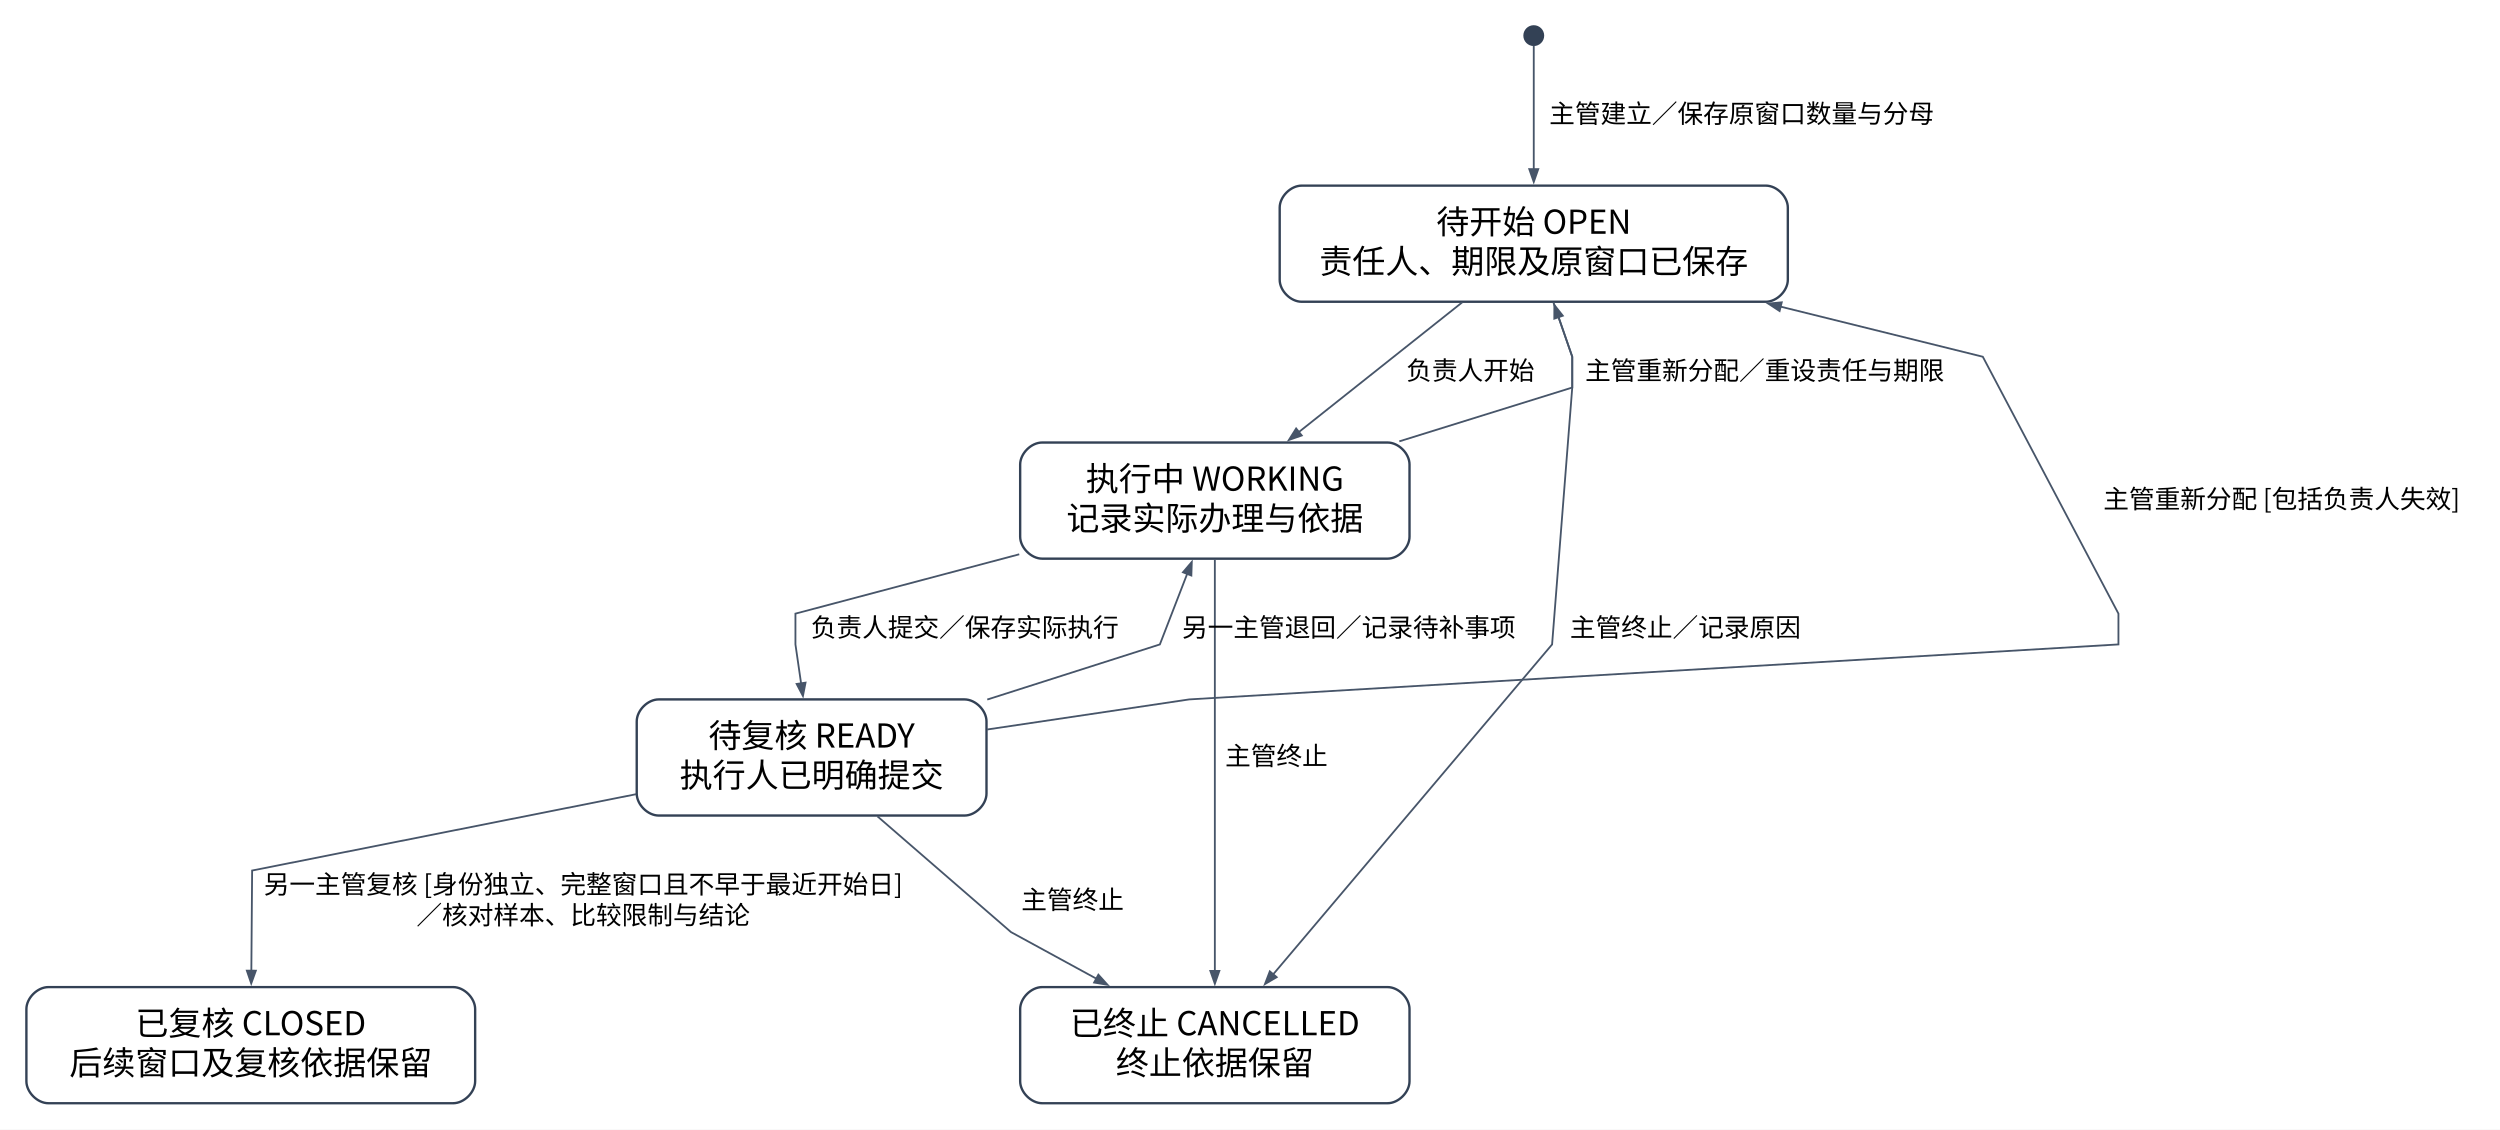
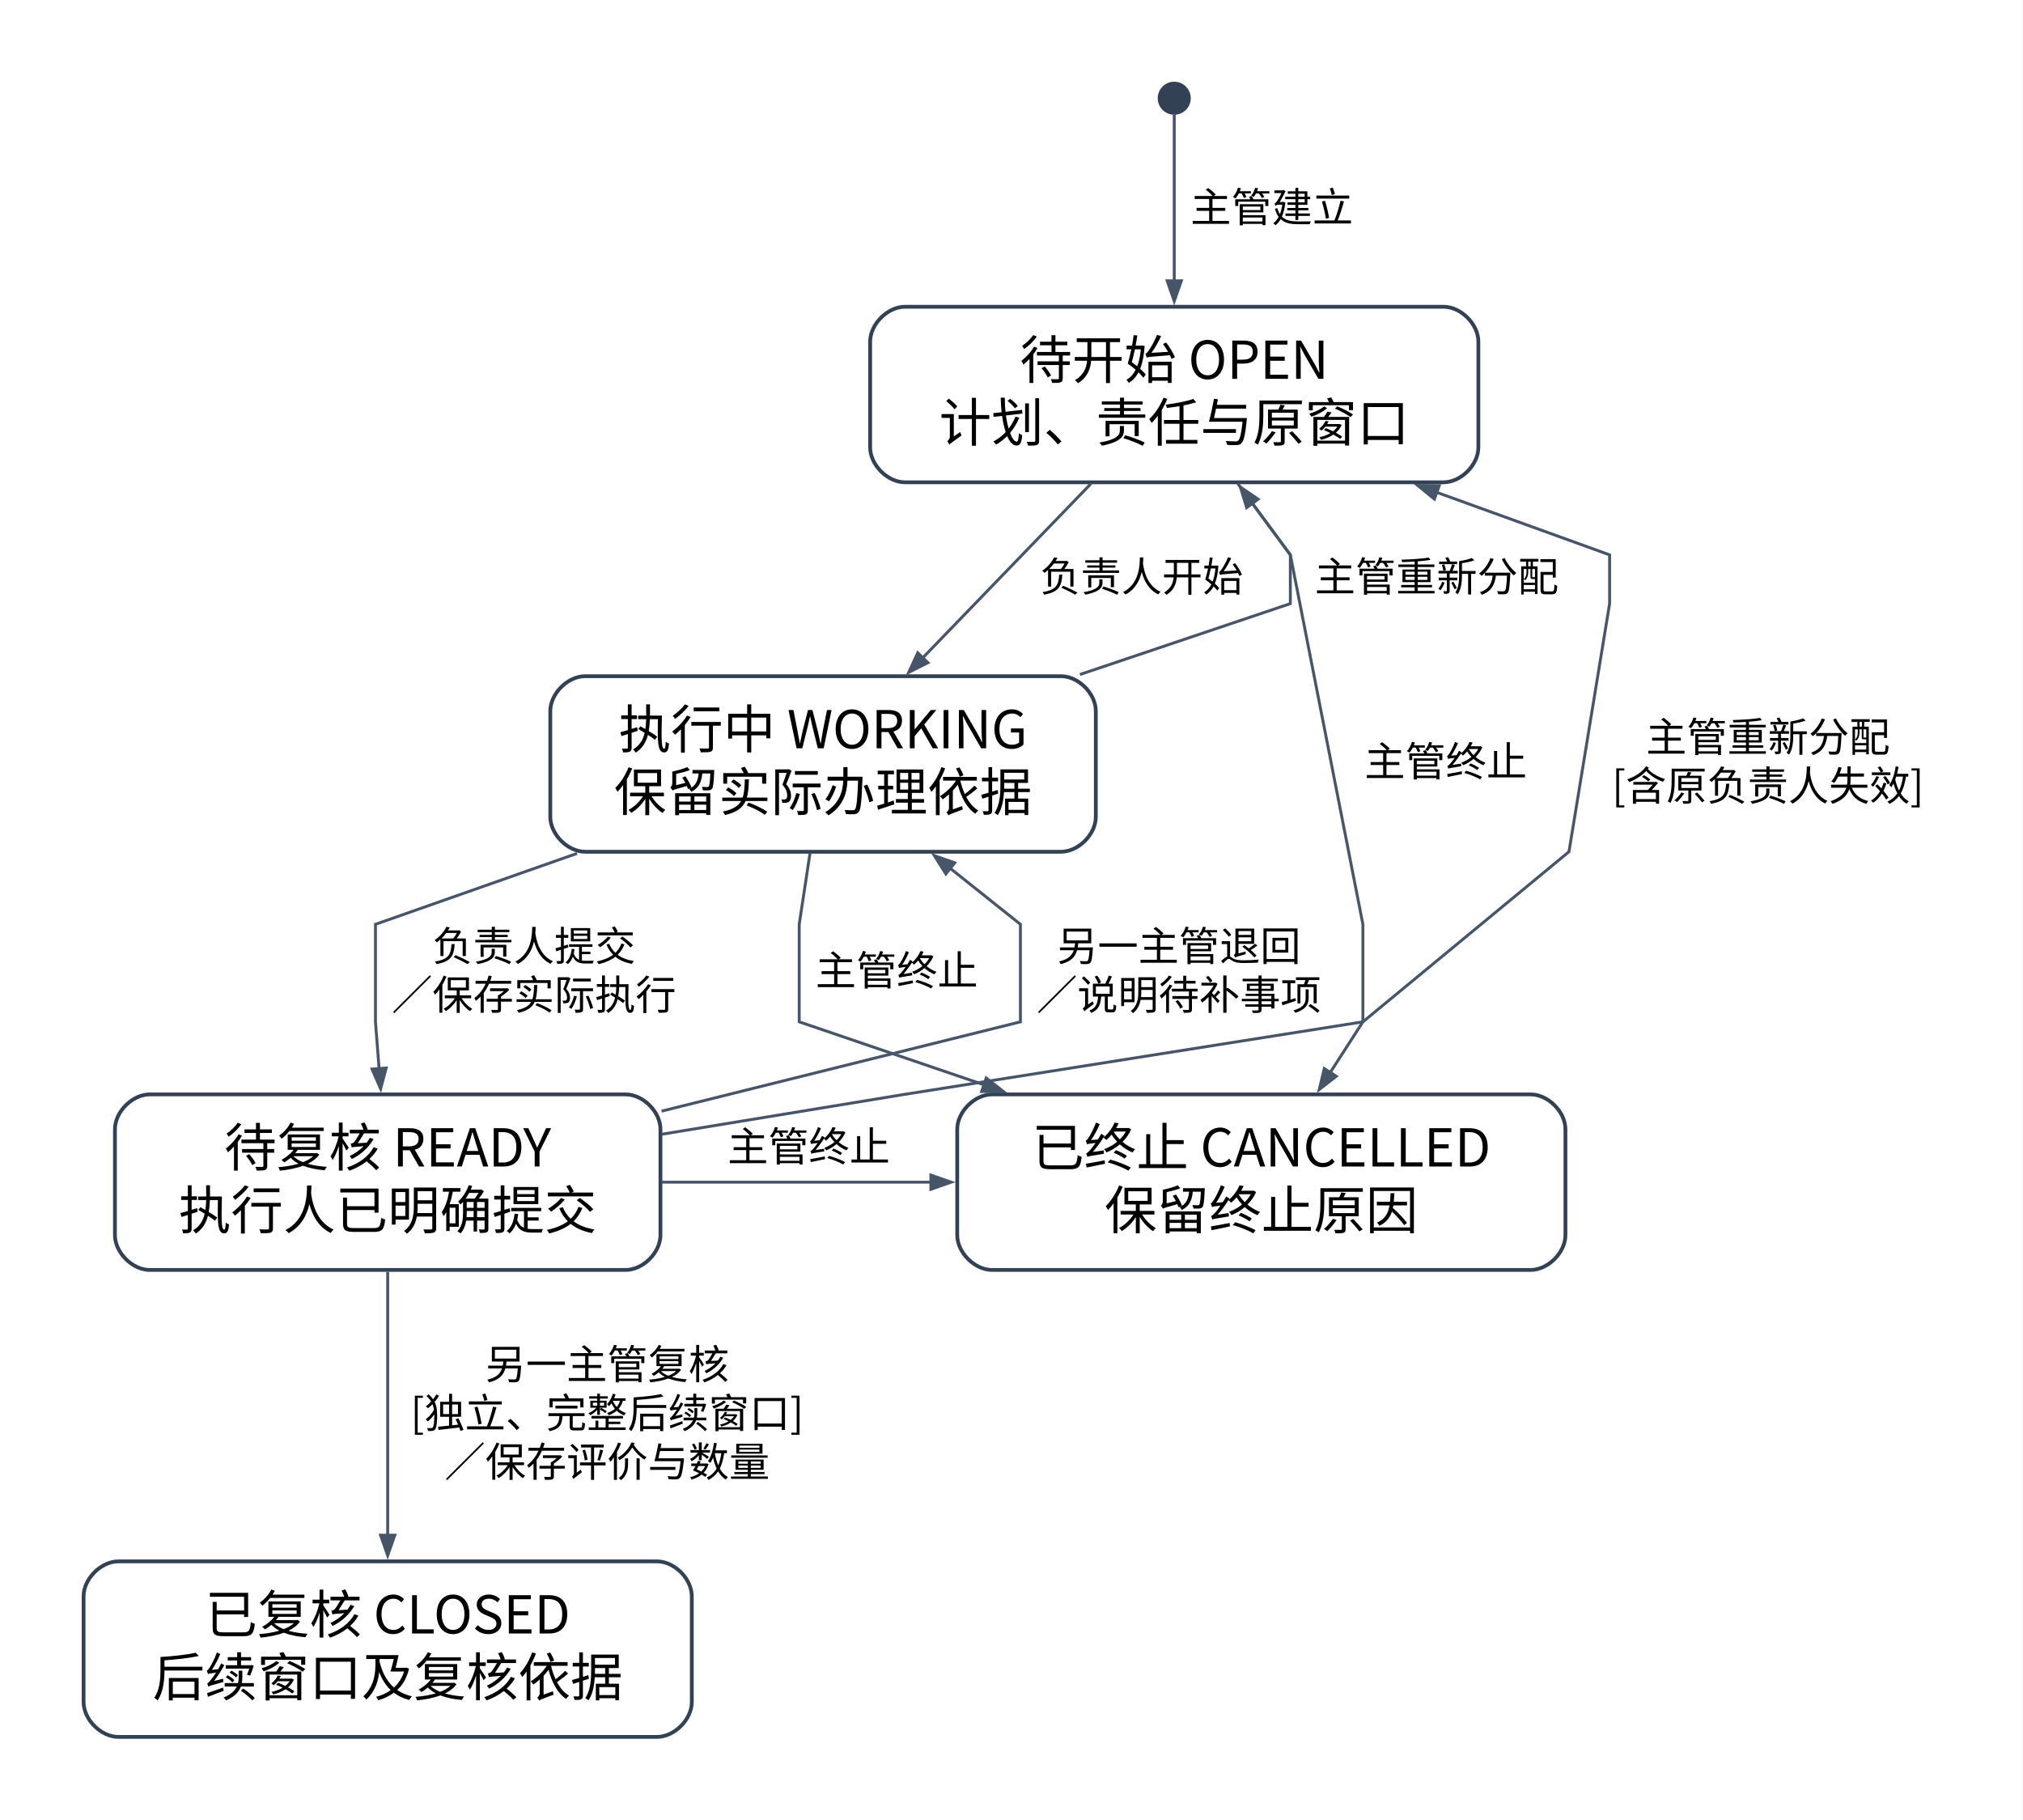
- <svg xmlns="http://www.w3.org/2000/svg" width="1364pt" height="616pt" viewBox="0.00 0.00 1364.00 616.00">
-   <g id="graph0" class="graph" transform="scale(1 1) rotate(0) translate(14.4 601.92)">
-     <polygon fill="white" stroke="none" points="-14.4,14.4 -14.4,-601.92 1349.87,-601.92 1349.87,14.4 -14.4,14.4" />
+ <svg xmlns="http://www.w3.org/2000/svg" width="697pt" height="627pt" viewBox="0.00 0.00 697.00 627.00">
+   <g id="graph0" class="graph" transform="scale(1 1) rotate(0) translate(28.8 598.4)">
+     <polygon fill="white" stroke="none" points="-28.8,28.8 -28.8,-598.4 667.93,-598.4 667.93,28.8 -28.8,28.8" />
    <g id="node1" class="node">
-       <ellipse fill="#334155" stroke="#334155" stroke-width="1.3" cx="822.42" cy="-582.48" rx="5.04" ry="5.04" />
+       <ellipse fill="#334155" stroke="#334155" stroke-width="1.3" cx="375.77" cy="-564.56" rx="5.04" ry="5.04" />
    </g>
    <g id="node2" class="node">
-       <path fill="none" stroke="#334155" stroke-width="1.3" d="M949.04,-500.64C949.04,-500.64 695.8,-500.64 695.8,-500.64 689.8,-500.64 683.8,-494.64 683.8,-488.64 683.8,-488.64 683.8,-449.28 683.8,-449.28 683.8,-443.28 689.8,-437.28 695.8,-437.28 695.8,-437.28 949.04,-437.28 949.04,-437.28 955.04,-437.28 961.04,-443.28 961.04,-449.28 961.04,-449.28 961.04,-488.64 961.04,-488.64 961.04,-494.64 955.04,-500.64 949.04,-500.64" />
-       <text xml:space="preserve" text-anchor="middle" x="822.42" y="-474.36" font-family="Noto Sans CJK SC, PingFang SC, sans-serif" font-size="18.00">待开始 OPEN</text>
-       <text xml:space="preserve" text-anchor="middle" x="822.42" y="-452.76" font-family="Noto Sans CJK SC, PingFang SC, sans-serif" font-size="18.00">责任人、期限及原窗口已保存</text>
+       <path fill="none" stroke="#334155" stroke-width="1.3" d="M468.55,-492.72C468.55,-492.72 283,-492.72 283,-492.72 277,-492.72 271,-486.72 271,-480.72 271,-480.72 271,-444.24 271,-444.24 271,-438.24 277,-432.24 283,-432.24 283,-432.24 468.55,-432.24 468.55,-432.24 474.55,-432.24 480.55,-438.24 480.55,-444.24 480.55,-444.24 480.55,-480.72 480.55,-480.72 480.55,-486.72 474.55,-492.72 468.55,-492.72" />
+       <text xml:space="preserve" text-anchor="middle" x="375.77" y="-467.88" font-family="Noto Sans CJK SC, PingFang SC, sans-serif" font-size="18.00">待开始 OPEN</text>
+       <text xml:space="preserve" text-anchor="middle" x="375.77" y="-446.28" font-family="Noto Sans CJK SC, PingFang SC, sans-serif" font-size="18.00">计划、责任与原窗口</text>
    </g>
    <g id="edge1" class="edge">
-       <path fill="none" stroke="#475569" d="M822.42,-576.97C822.42,-565.66 822.42,-535.15 822.42,-509.59" />
-       <polygon fill="#475569" stroke="#475569" points="824.87,-509.66 822.42,-502.66 819.97,-509.66 824.87,-509.66" />
-       <text xml:space="preserve" text-anchor="middle" x="935.84" y="-534.84" font-family="Noto Sans CJK SC, PingFang SC, sans-serif" font-size="14.00">主管建立／保存原窗口数量与分母</text>
+       <path fill="none" stroke="#475569" d="M375.77,-559C375.77,-548.83 375.77,-523.44 375.77,-501.39" />
+       <polygon fill="#475569" stroke="#475569" points="378.23,-501.66 375.77,-494.66 373.33,-501.66 378.23,-501.66" />
+       <text xml:space="preserve" text-anchor="middle" x="409.38" y="-521.92" font-family="Noto Sans CJK SC, PingFang SC, sans-serif" font-size="14.00">主管建立</text>
    </g>
    <g id="node3" class="node">
-       <path fill="none" stroke="#334155" stroke-width="1.3" d="M742.63,-360.48C742.63,-360.48 554.2,-360.48 554.2,-360.48 548.2,-360.48 542.2,-354.48 542.2,-348.48 542.2,-348.48 542.2,-309.12 542.2,-309.12 542.2,-303.12 548.2,-297.12 554.2,-297.12 554.2,-297.12 742.63,-297.12 742.63,-297.12 748.63,-297.12 754.63,-303.12 754.63,-309.12 754.63,-309.12 754.63,-348.48 754.63,-348.48 754.63,-354.48 748.63,-360.48 742.63,-360.48" />
-       <text xml:space="preserve" text-anchor="middle" x="648.42" y="-334.2" font-family="Noto Sans CJK SC, PingFang SC, sans-serif" font-size="18.00">执行中 WORKING</text>
-       <text xml:space="preserve" text-anchor="middle" x="648.42" y="-312.6" font-family="Noto Sans CJK SC, PingFang SC, sans-serif" font-size="18.00">记录实际办理与依据</text>
+       <path fill="none" stroke="#334155" stroke-width="1.3" d="M336.75,-365.44C336.75,-365.44 172.8,-365.44 172.8,-365.44 166.8,-365.44 160.8,-359.44 160.8,-353.44 160.8,-353.44 160.8,-316.96 160.8,-316.96 160.8,-310.96 166.8,-304.96 172.8,-304.96 172.8,-304.96 336.75,-304.96 336.75,-304.96 342.75,-304.96 348.75,-310.96 348.75,-316.96 348.75,-316.96 348.75,-353.44 348.75,-353.44 348.75,-359.44 342.75,-365.44 336.75,-365.44" />
+       <text xml:space="preserve" text-anchor="middle" x="254.77" y="-340.6" font-family="Noto Sans CJK SC, PingFang SC, sans-serif" font-size="18.00">执行中 WORKING</text>
+       <text xml:space="preserve" text-anchor="middle" x="254.77" y="-319" font-family="Noto Sans CJK SC, PingFang SC, sans-serif" font-size="18.00">保留实际办理依据</text>
    </g>
    <g id="edge2" class="edge">
-       <path fill="none" stroke="#475569" d="M783.37,-436.95C756.93,-415.96 721.9,-388.15 694.16,-366.12" />
-       <polygon fill="#475569" stroke="#475569" points="695.83,-364.32 688.82,-361.88 692.78,-368.15 695.83,-364.32" />
-       <text xml:space="preserve" text-anchor="middle" x="787.84" y="-394.68" font-family="Noto Sans CJK SC, PingFang SC, sans-serif" font-size="14.00">负责人开始</text>
+       <path fill="none" stroke="#475569" d="M347.1,-431.79C329.62,-413.69 307.18,-390.46 288.81,-371.44" />
+       <polygon fill="#475569" stroke="#475569" points="290.92,-370.1 284.3,-366.77 287.4,-373.5 290.92,-370.1" />
+       <text xml:space="preserve" text-anchor="middle" x="364.53" y="-394.64" font-family="Noto Sans CJK SC, PingFang SC, sans-serif" font-size="14.00">负责人开始</text>
    </g>
    <g id="node6" class="node">
-       <path fill="none" stroke="#334155" stroke-width="1.3" d="M742.63,-63.36C742.63,-63.36 554.2,-63.36 554.2,-63.36 548.2,-63.36 542.2,-57.36 542.2,-51.36 542.2,-51.36 542.2,-12 542.2,-12 542.2,-6 548.2,0 554.2,0 554.2,0 742.63,0 742.63,0 748.63,0 754.63,-6 754.63,-12 754.63,-12 754.63,-51.36 754.63,-51.36 754.63,-57.36 748.63,-63.36 742.63,-63.36" />
-       <text xml:space="preserve" text-anchor="middle" x="648.42" y="-37.08" font-family="Noto Sans CJK SC, PingFang SC, sans-serif" font-size="18.00">已终止 CANCELLED</text>
-       <text xml:space="preserve" text-anchor="middle" x="648.42" y="-15.48" font-family="Noto Sans CJK SC, PingFang SC, sans-serif" font-size="18.00">终止依据保留</text>
+       <path fill="none" stroke="#334155" stroke-width="1.3" d="M498.55,-221.36C498.55,-221.36 313,-221.36 313,-221.36 307,-221.36 301,-215.36 301,-209.36 301,-209.36 301,-172.88 301,-172.88 301,-166.88 307,-160.88 313,-160.88 313,-160.88 498.55,-160.88 498.55,-160.88 504.55,-160.88 510.55,-166.88 510.55,-172.88 510.55,-172.88 510.55,-209.36 510.55,-209.36 510.55,-215.36 504.55,-221.36 498.55,-221.36" />
+       <text xml:space="preserve" text-anchor="middle" x="405.77" y="-196.52" font-family="Noto Sans CJK SC, PingFang SC, sans-serif" font-size="18.00">已终止 CANCELLED</text>
+       <text xml:space="preserve" text-anchor="middle" x="405.77" y="-174.92" font-family="Noto Sans CJK SC, PingFang SC, sans-serif" font-size="18.00">保留终止原因</text>
    </g>
    <g id="edge8" class="edge">
-       <path fill="none" stroke="#475569" d="M833.16,-436.91C838.33,-421.98 843.42,-407.28 843.42,-407.28 843.42,-407.28 843.42,-390.48 843.42,-390.48 843.42,-390.48 832.42,-250.32 832.42,-250.32 832.42,-250.32 732.63,-132.29 680.03,-70.07" />
-       <polygon fill="#475569" stroke="#475569" points="682.15,-68.78 675.76,-65.02 678.41,-71.95 682.15,-68.78" />
-       <text xml:space="preserve" text-anchor="middle" x="905.14" y="-254.52" font-family="Noto Sans CJK SC, PingFang SC, sans-serif" font-size="14.00">主管终止／记录原因</text>
+       <path fill="none" stroke="#475569" d="M397.65,-431.82C406.99,-419.16 415.77,-407.24 415.77,-407.24 415.77,-407.24 440.77,-279.96 440.77,-279.96 440.77,-279.96 440.77,-246.36 440.77,-246.36 440.77,-246.36 435.7,-238.49 429.41,-228.75" />
+       <polygon fill="#475569" stroke="#475569" points="431.59,-227.6 425.73,-223.05 427.47,-230.26 431.59,-227.6" />
+       <text xml:space="preserve" text-anchor="middle" x="469.33" y="-331" font-family="Noto Sans CJK SC, PingFang SC, sans-serif" font-size="14.00">主管终止</text>
    </g>
    <g id="edge6" class="edge">
-       <path fill="none" stroke="#475569" d="M749.06,-361.12C796.74,-375.95 843.42,-390.48 843.42,-390.48 843.42,-390.48 843.42,-407.28 843.42,-407.28 843.42,-407.28 839.99,-417.17 835.91,-428.97" />
-       <polygon fill="#475569" stroke="#475569" points="833.63,-428.06 833.66,-435.48 838.26,-429.66 833.63,-428.06" />
-       <text xml:space="preserve" text-anchor="middle" x="948.43" y="-394.68" font-family="Noto Sans CJK SC, PingFang SC, sans-serif" font-size="14.00">主管重新分配／重设责任与期限</text>
+       <path fill="none" stroke="#475569" d="M343.28,-366.02C380.69,-378.62 415.77,-390.44 415.77,-390.44 415.77,-390.44 415.77,-407.24 415.77,-407.24 415.77,-407.24 409.86,-415.26 402.58,-425.13" />
+       <polygon fill="#475569" stroke="#475569" points="400.73,-423.51 398.55,-430.6 404.67,-426.42 400.73,-423.51" />
+       <text xml:space="preserve" text-anchor="middle" x="466.18" y="-394.64" font-family="Noto Sans CJK SC, PingFang SC, sans-serif" font-size="14.00">主管重新分配</text>
    </g>
    <g id="node4" class="node">
-       <path fill="none" stroke="#334155" stroke-width="1.3" d="M511.83,-220.32C511.83,-220.32 345,-220.32 345,-220.32 339,-220.32 333,-214.32 333,-208.32 333,-208.32 333,-168.96 333,-168.96 333,-162.96 339,-156.96 345,-156.96 345,-156.96 511.83,-156.96 511.83,-156.96 517.83,-156.96 523.83,-162.96 523.83,-168.96 523.83,-168.96 523.83,-208.32 523.83,-208.32 523.83,-214.32 517.83,-220.32 511.83,-220.32" />
-       <text xml:space="preserve" text-anchor="middle" x="428.42" y="-194.04" font-family="Noto Sans CJK SC, PingFang SC, sans-serif" font-size="18.00">待复核 READY</text>
-       <text xml:space="preserve" text-anchor="middle" x="428.42" y="-172.44" font-family="Noto Sans CJK SC, PingFang SC, sans-serif" font-size="18.00">执行人已明确提交</text>
+       <path fill="none" stroke="#334155" stroke-width="1.3" d="M186.75,-221.36C186.75,-221.36 22.8,-221.36 22.8,-221.36 16.8,-221.36 10.8,-215.36 10.8,-209.36 10.8,-209.36 10.8,-172.88 10.8,-172.88 10.8,-166.88 16.8,-160.88 22.8,-160.88 22.8,-160.88 186.75,-160.88 186.75,-160.88 192.75,-160.88 198.75,-166.88 198.75,-172.88 198.75,-172.88 198.75,-209.36 198.75,-209.36 198.75,-215.36 192.75,-221.36 186.75,-221.36" />
+       <text xml:space="preserve" text-anchor="middle" x="104.77" y="-196.52" font-family="Noto Sans CJK SC, PingFang SC, sans-serif" font-size="18.00">待复核 READY</text>
+       <text xml:space="preserve" text-anchor="middle" x="104.77" y="-174.92" font-family="Noto Sans CJK SC, PingFang SC, sans-serif" font-size="18.00">执行人已明确提交</text>
    </g>
    <g id="edge3" class="edge">
-       <path fill="none" stroke="#475569" d="M541.71,-299.5C482.05,-283.68 419.59,-267.12 419.59,-267.12 419.59,-267.12 419.59,-250.32 419.59,-250.32 419.59,-250.32 421,-240.62 422.69,-228.97" />
-       <polygon fill="#475569" stroke="#475569" points="425.1,-229.47 423.68,-222.19 420.25,-228.76 425.1,-229.47" />
-       <text xml:space="preserve" text-anchor="middle" x="512" y="-254.52" font-family="Noto Sans CJK SC, PingFang SC, sans-serif" font-size="14.00">负责人提交／保存实际执行</text>
+       <path fill="none" stroke="#475569" d="M170,-304.38C134.16,-291.78 100.56,-279.96 100.56,-279.96 100.56,-279.96 100.56,-246.36 100.56,-246.36 100.56,-246.36 101.11,-239.23 101.82,-230.14" />
+       <polygon fill="#475569" stroke="#475569" points="104.25,-230.46 102.35,-223.29 99.37,-230.08 104.25,-230.46" />
+       <text xml:space="preserve" text-anchor="middle" x="155.17" y="-267.36" font-family="Noto Sans CJK SC, PingFang SC, sans-serif" font-size="14.00">负责人提交</text>
+       <text xml:space="preserve" text-anchor="middle" x="155.17" y="-250.56" font-family="Noto Sans CJK SC, PingFang SC, sans-serif" font-size="14.00">／保存实际执行</text>
    </g>
    <g id="edge9" class="edge">
-       <path fill="none" stroke="#475569" d="M648.42,-296.5C648.42,-242.34 648.42,-131.3 648.42,-72.02" />
-       <polygon fill="#475569" stroke="#475569" points="650.87,-72.18 648.42,-65.18 645.97,-72.18 650.87,-72.18" />
-       <text xml:space="preserve" text-anchor="middle" x="682.02" y="-184.44" font-family="Noto Sans CJK SC, PingFang SC, sans-serif" font-size="14.00">主管终止</text>
+       <path fill="none" stroke="#475569" d="M250.29,-304.54C248.37,-291.88 246.56,-279.96 246.56,-279.96 246.56,-279.96 246.56,-246.36 246.56,-246.36 246.56,-246.36 276.55,-236.14 310.49,-224.58" />
+       <polygon fill="#475569" stroke="#475569" points="310.98,-227 316.82,-222.43 309.4,-222.36 310.98,-227" />
+       <text xml:space="preserve" text-anchor="middle" x="280.17" y="-258.96" font-family="Noto Sans CJK SC, PingFang SC, sans-serif" font-size="14.00">主管终止</text>
    </g>
    <g id="edge7" class="edge">
-       <path fill="none" stroke="#475569" d="M524.18,-203.9C577.98,-211.91 634.42,-220.32 634.42,-220.32 634.42,-220.32 1141.42,-250.32 1141.42,-250.32 1141.42,-250.32 1141.42,-267.12 1141.42,-267.12 1141.42,-267.12 1067.42,-407.28 1067.42,-407.28 1067.42,-407.28 1013.92,-420.53 956.93,-434.65" />
-       <polygon fill="#475569" stroke="#475569" points="956.54,-432.22 950.33,-436.28 957.72,-436.97 956.54,-432.22" />
-       <text xml:space="preserve" text-anchor="middle" x="1230.45" y="-324.6" font-family="Noto Sans CJK SC, PingFang SC, sans-serif" font-size="14.00">主管重新分配 [包括负责人失效]</text>
+       <path fill="none" stroke="#475569" d="M199.25,-207.64C241.85,-214.64 282.77,-221.36 282.77,-221.36 282.77,-221.36 440.77,-246.36 440.77,-246.36 440.77,-246.36 511.77,-304.96 511.77,-304.96 511.77,-304.96 525.77,-390.44 525.77,-390.44 525.77,-390.44 525.77,-407.24 525.77,-407.24 525.77,-407.24 497.76,-417.37 465.95,-428.87" />
+       <polygon fill="#475569" stroke="#475569" points="465.41,-426.46 459.66,-431.15 467.07,-431.07 465.41,-426.46" />
+       <text xml:space="preserve" text-anchor="middle" x="580.32" y="-339.4" font-family="Noto Sans CJK SC, PingFang SC, sans-serif" font-size="14.00">主管重新分配</text>
+       <text xml:space="preserve" text-anchor="middle" x="580.32" y="-322.6" font-family="Noto Sans CJK SC, PingFang SC, sans-serif" font-size="14.00">[含原负责人失效]</text>
+     </g>
+     <g id="edge5" class="edge">
+       <path fill="none" stroke="#475569" d="M199.13,-215.59C258.04,-230.25 322.77,-246.36 322.77,-246.36 322.77,-246.36 322.77,-279.96 322.77,-279.96 322.77,-279.96 311.74,-288.76 298.56,-299.27" />
+       <polygon fill="#475569" stroke="#475569" points="297.09,-297.32 293.14,-303.6 300.14,-301.15 297.09,-297.32" />
+       <text xml:space="preserve" text-anchor="middle" x="377.38" y="-267.36" font-family="Noto Sans CJK SC, PingFang SC, sans-serif" font-size="14.00">另一主管退回</text>
+       <text xml:space="preserve" text-anchor="middle" x="377.38" y="-250.56" font-family="Noto Sans CJK SC, PingFang SC, sans-serif" font-size="14.00">／说明待补事项</text>
+     </g>
+     <g id="node5" class="node">
+       <path fill="none" stroke="#334155" stroke-width="1.3" d="M197.55,-60.48C197.55,-60.48 12,-60.48 12,-60.48 6,-60.48 0,-54.48 0,-48.48 0,-48.48 0,-12 0,-12 0,-6 6,0 12,0 12,0 197.55,0 197.55,0 203.55,0 209.55,-6 209.55,-12 209.55,-12 209.55,-48.48 209.55,-48.48 209.55,-54.48 203.55,-60.48 197.55,-60.48" />
+       <text xml:space="preserve" text-anchor="middle" x="104.77" y="-35.64" font-family="Noto Sans CJK SC, PingFang SC, sans-serif" font-size="18.00">已复核 CLOSED</text>
+       <text xml:space="preserve" text-anchor="middle" x="104.77" y="-14.04" font-family="Noto Sans CJK SC, PingFang SC, sans-serif" font-size="18.00">后续窗口及复核依据</text>
    </g>
    <g id="edge4" class="edge">
-       <path fill="none" stroke="#475569" d="M524.25,-220.25C571.47,-235.33 618.42,-250.32 618.42,-250.32 618.42,-250.32 625.85,-269.52 633.32,-288.81" />
-       <polygon fill="#475569" stroke="#475569" points="631.03,-289.68 635.84,-295.32 635.6,-287.91 631.03,-289.68" />
-       <text xml:space="preserve" text-anchor="middle" x="721.51" y="-254.52" font-family="Noto Sans CJK SC, PingFang SC, sans-serif" font-size="14.00">另一主管退回／记录待补事项</text>
-     </g>
-     <g id="node5" class="node">
-       <path fill="none" stroke="#334155" stroke-width="1.3" d="M232.84,-63.36C232.84,-63.36 12,-63.36 12,-63.36 6,-63.36 0,-57.36 0,-51.36 0,-51.36 0,-12 0,-12 0,-6 6,0 12,0 12,0 232.84,0 232.84,0 238.84,0 244.84,-6 244.84,-12 244.84,-12 244.84,-51.36 244.84,-51.36 244.84,-57.36 238.84,-63.36 232.84,-63.36" />
-       <text xml:space="preserve" text-anchor="middle" x="122.42" y="-37.08" font-family="Noto Sans CJK SC, PingFang SC, sans-serif" font-size="18.00">已复核 CLOSED</text>
-       <text xml:space="preserve" text-anchor="middle" x="122.42" y="-15.48" font-family="Noto Sans CJK SC, PingFang SC, sans-serif" font-size="18.00">后续窗口及复核依据保留</text>
-     </g>
-     <g id="edge5" class="edge">
-       <path fill="none" stroke="#475569" d="M332.67,-168.61C243.15,-150.81 123.16,-126.96 123.16,-126.96 123.16,-126.96 122.93,-97.9 122.73,-72.05" />
-       <polygon fill="#475569" stroke="#475569" points="125.18,-72.31 122.67,-65.33 120.28,-72.34 125.18,-72.31" />
-       <text xml:space="preserve" text-anchor="middle" x="303.79" y="-114.36" font-family="Noto Sans CJK SC, PingFang SC, sans-serif" font-size="14.00">另一主管复核 [身份独立、完整窗口且不早于最近开始日]</text>
-       <text xml:space="preserve" text-anchor="middle" x="303.79" y="-97.56" font-family="Noto Sans CJK SC, PingFang SC, sans-serif" font-size="14.00">／核对样本、比较限制与结论</text>
+       <path fill="none" stroke="#475569" d="M104.77,-160.24C104.77,-134.49 104.77,-97.19 104.77,-69.32" />
+       <polygon fill="#475569" stroke="#475569" points="107.23,-69.5 104.77,-62.5 102.33,-69.5 107.23,-69.5" />
+       <text xml:space="preserve" text-anchor="middle" x="180.39" y="-123.28" font-family="Noto Sans CJK SC, PingFang SC, sans-serif" font-size="14.00">另一主管复核</text>
+       <text xml:space="preserve" text-anchor="middle" x="180.39" y="-106.48" font-family="Noto Sans CJK SC, PingFang SC, sans-serif" font-size="14.00">[独立、完整后续窗口]</text>
+       <text xml:space="preserve" text-anchor="middle" x="180.39" y="-89.68" font-family="Noto Sans CJK SC, PingFang SC, sans-serif" font-size="14.00">／保存评价与数量</text>
    </g>
    <g id="edge10" class="edge">
-       <path fill="none" stroke="#475569" d="M464.34,-156.51C496.03,-129.05 537.21,-93.36 537.21,-93.36 537.21,-93.36 559.35,-81.28 583.87,-67.9" />
-       <polygon fill="#475569" stroke="#475569" points="584.88,-70.14 589.85,-64.63 582.54,-65.84 584.88,-70.14" />
-       <text xml:space="preserve" text-anchor="middle" x="570.81" y="-105.96" font-family="Noto Sans CJK SC, PingFang SC, sans-serif" font-size="14.00">主管终止</text>
+       <path fill="none" stroke="#475569" d="M199.19,-191.12C228.7,-191.12 261.58,-191.12 292.27,-191.12" />
+       <polygon fill="#475569" stroke="#475569" points="291.92,-193.57 298.92,-191.12 291.92,-188.67 291.92,-193.57" />
+       <text xml:space="preserve" text-anchor="middle" x="249.87" y="-198.32" font-family="Noto Sans CJK SC, PingFang SC, sans-serif" font-size="14.00">主管终止</text>
    </g>
  </g>
</svg>
